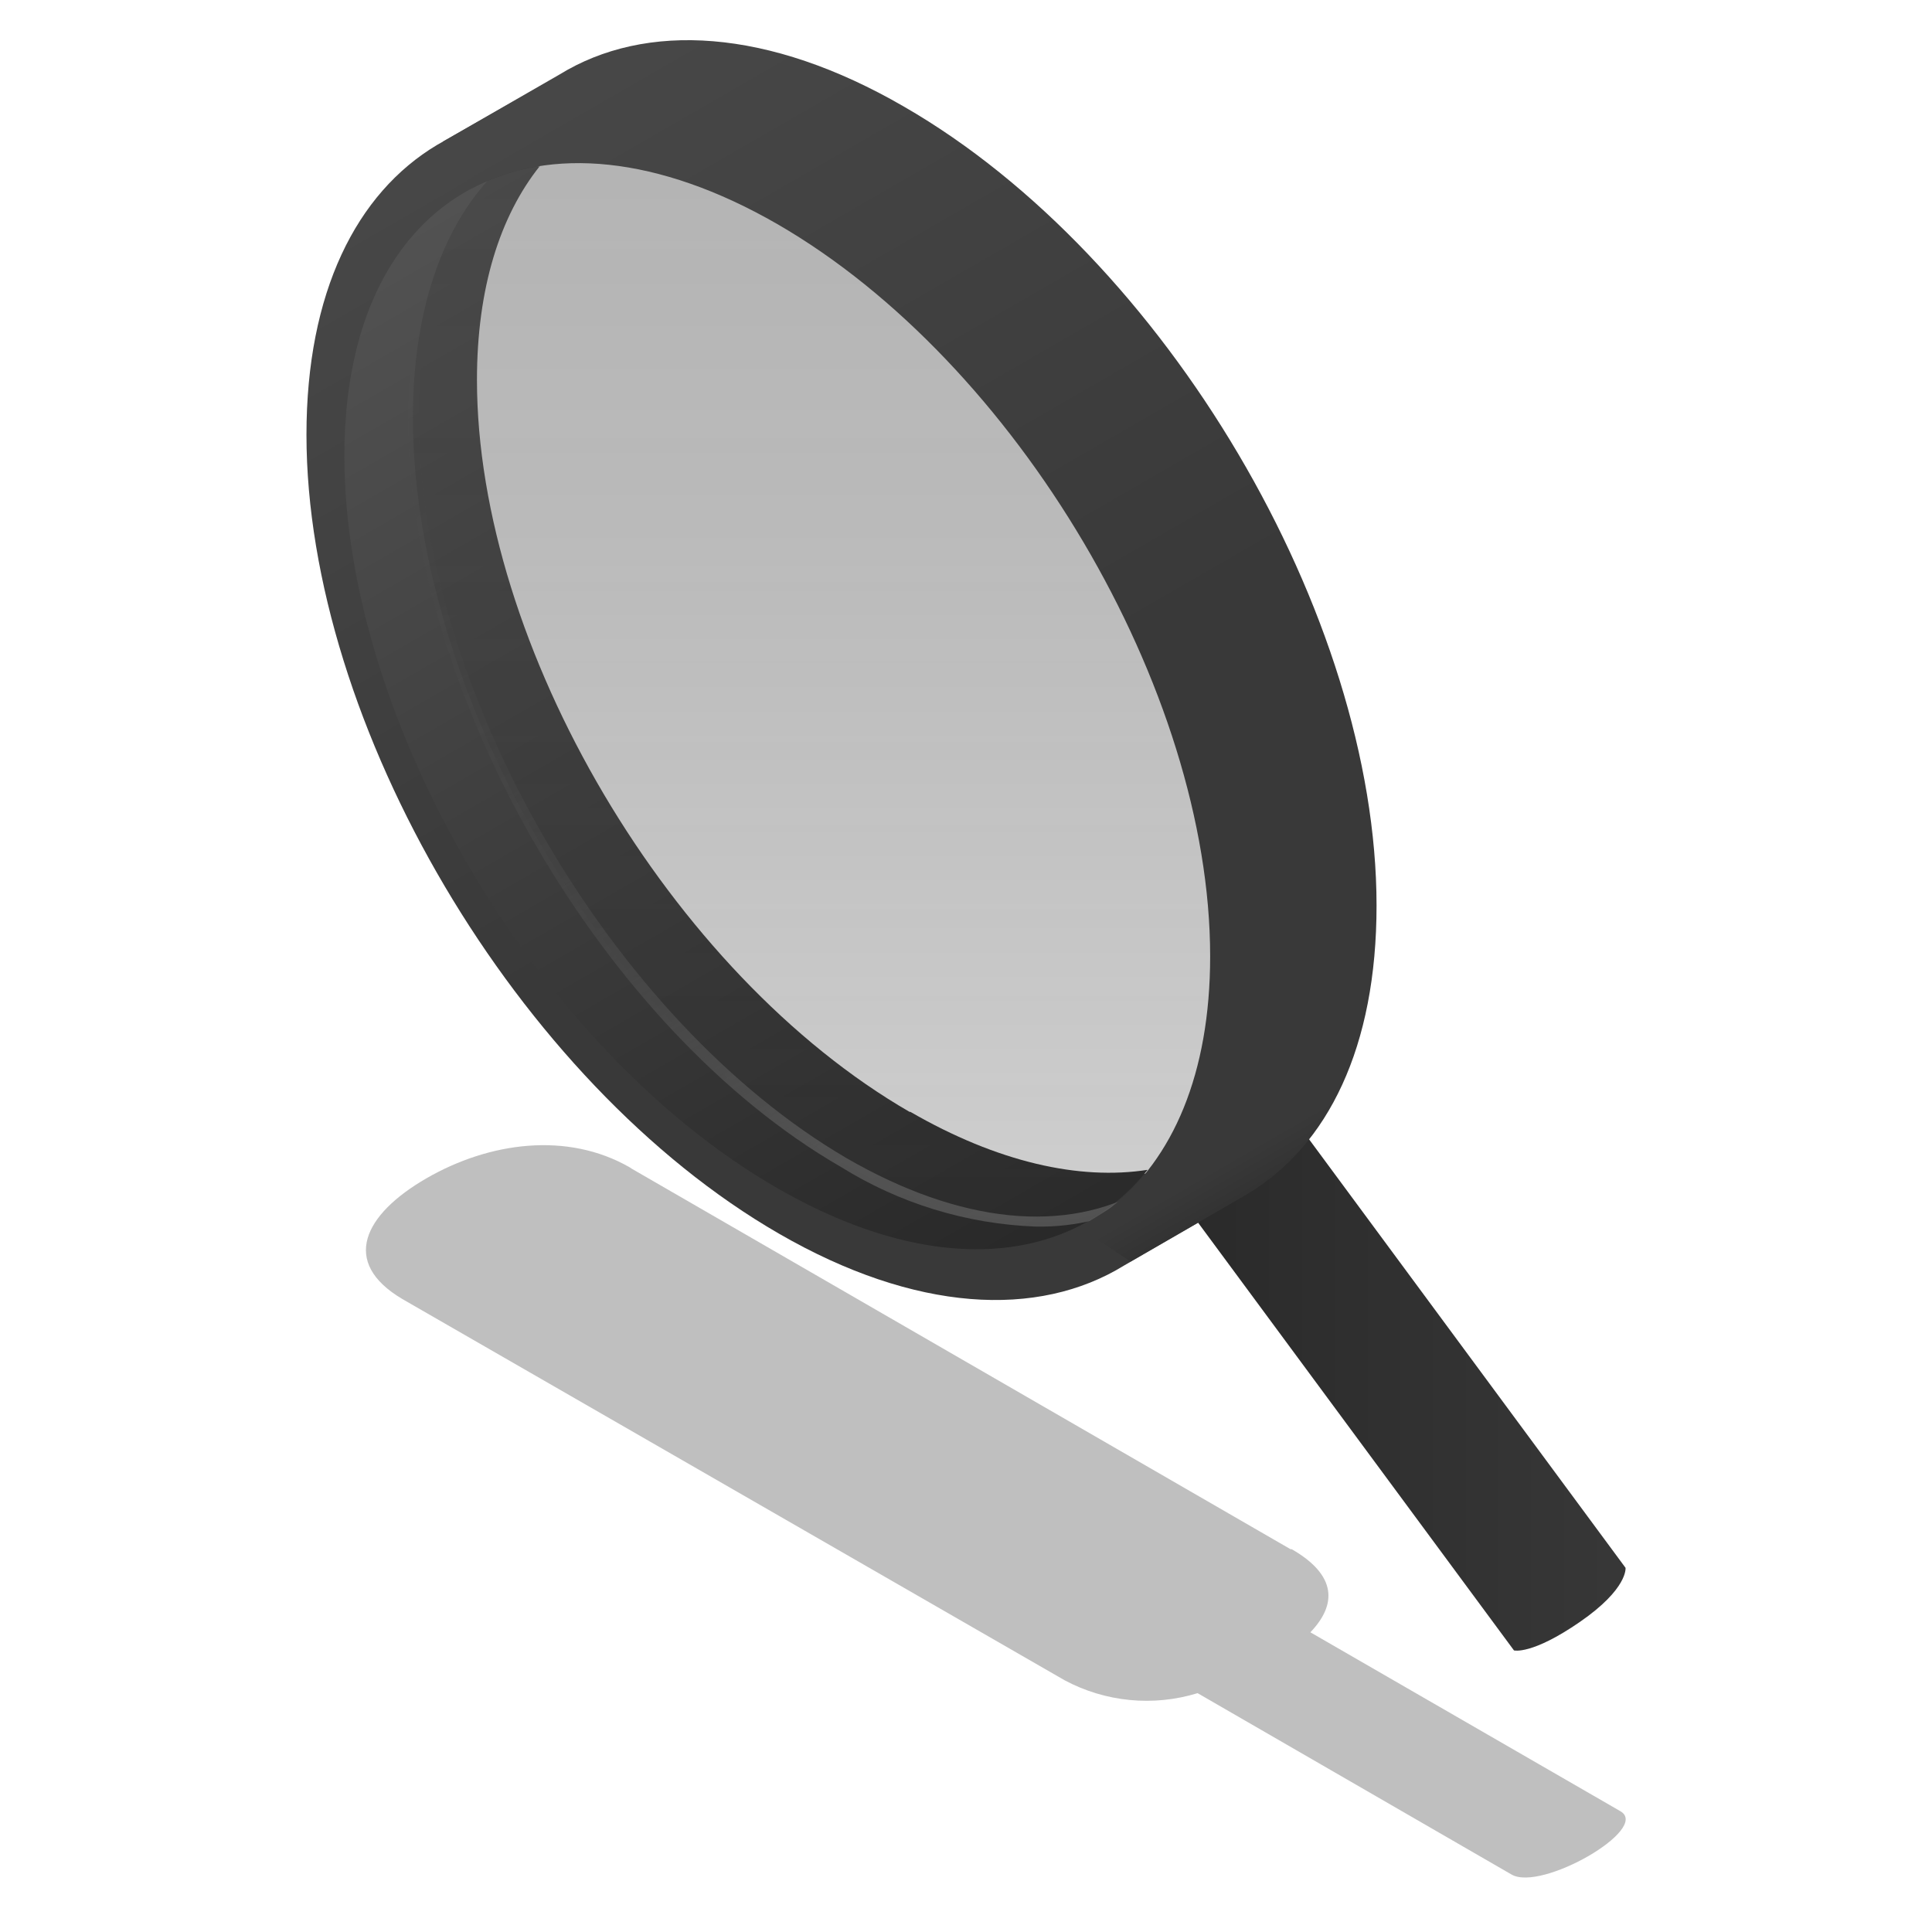
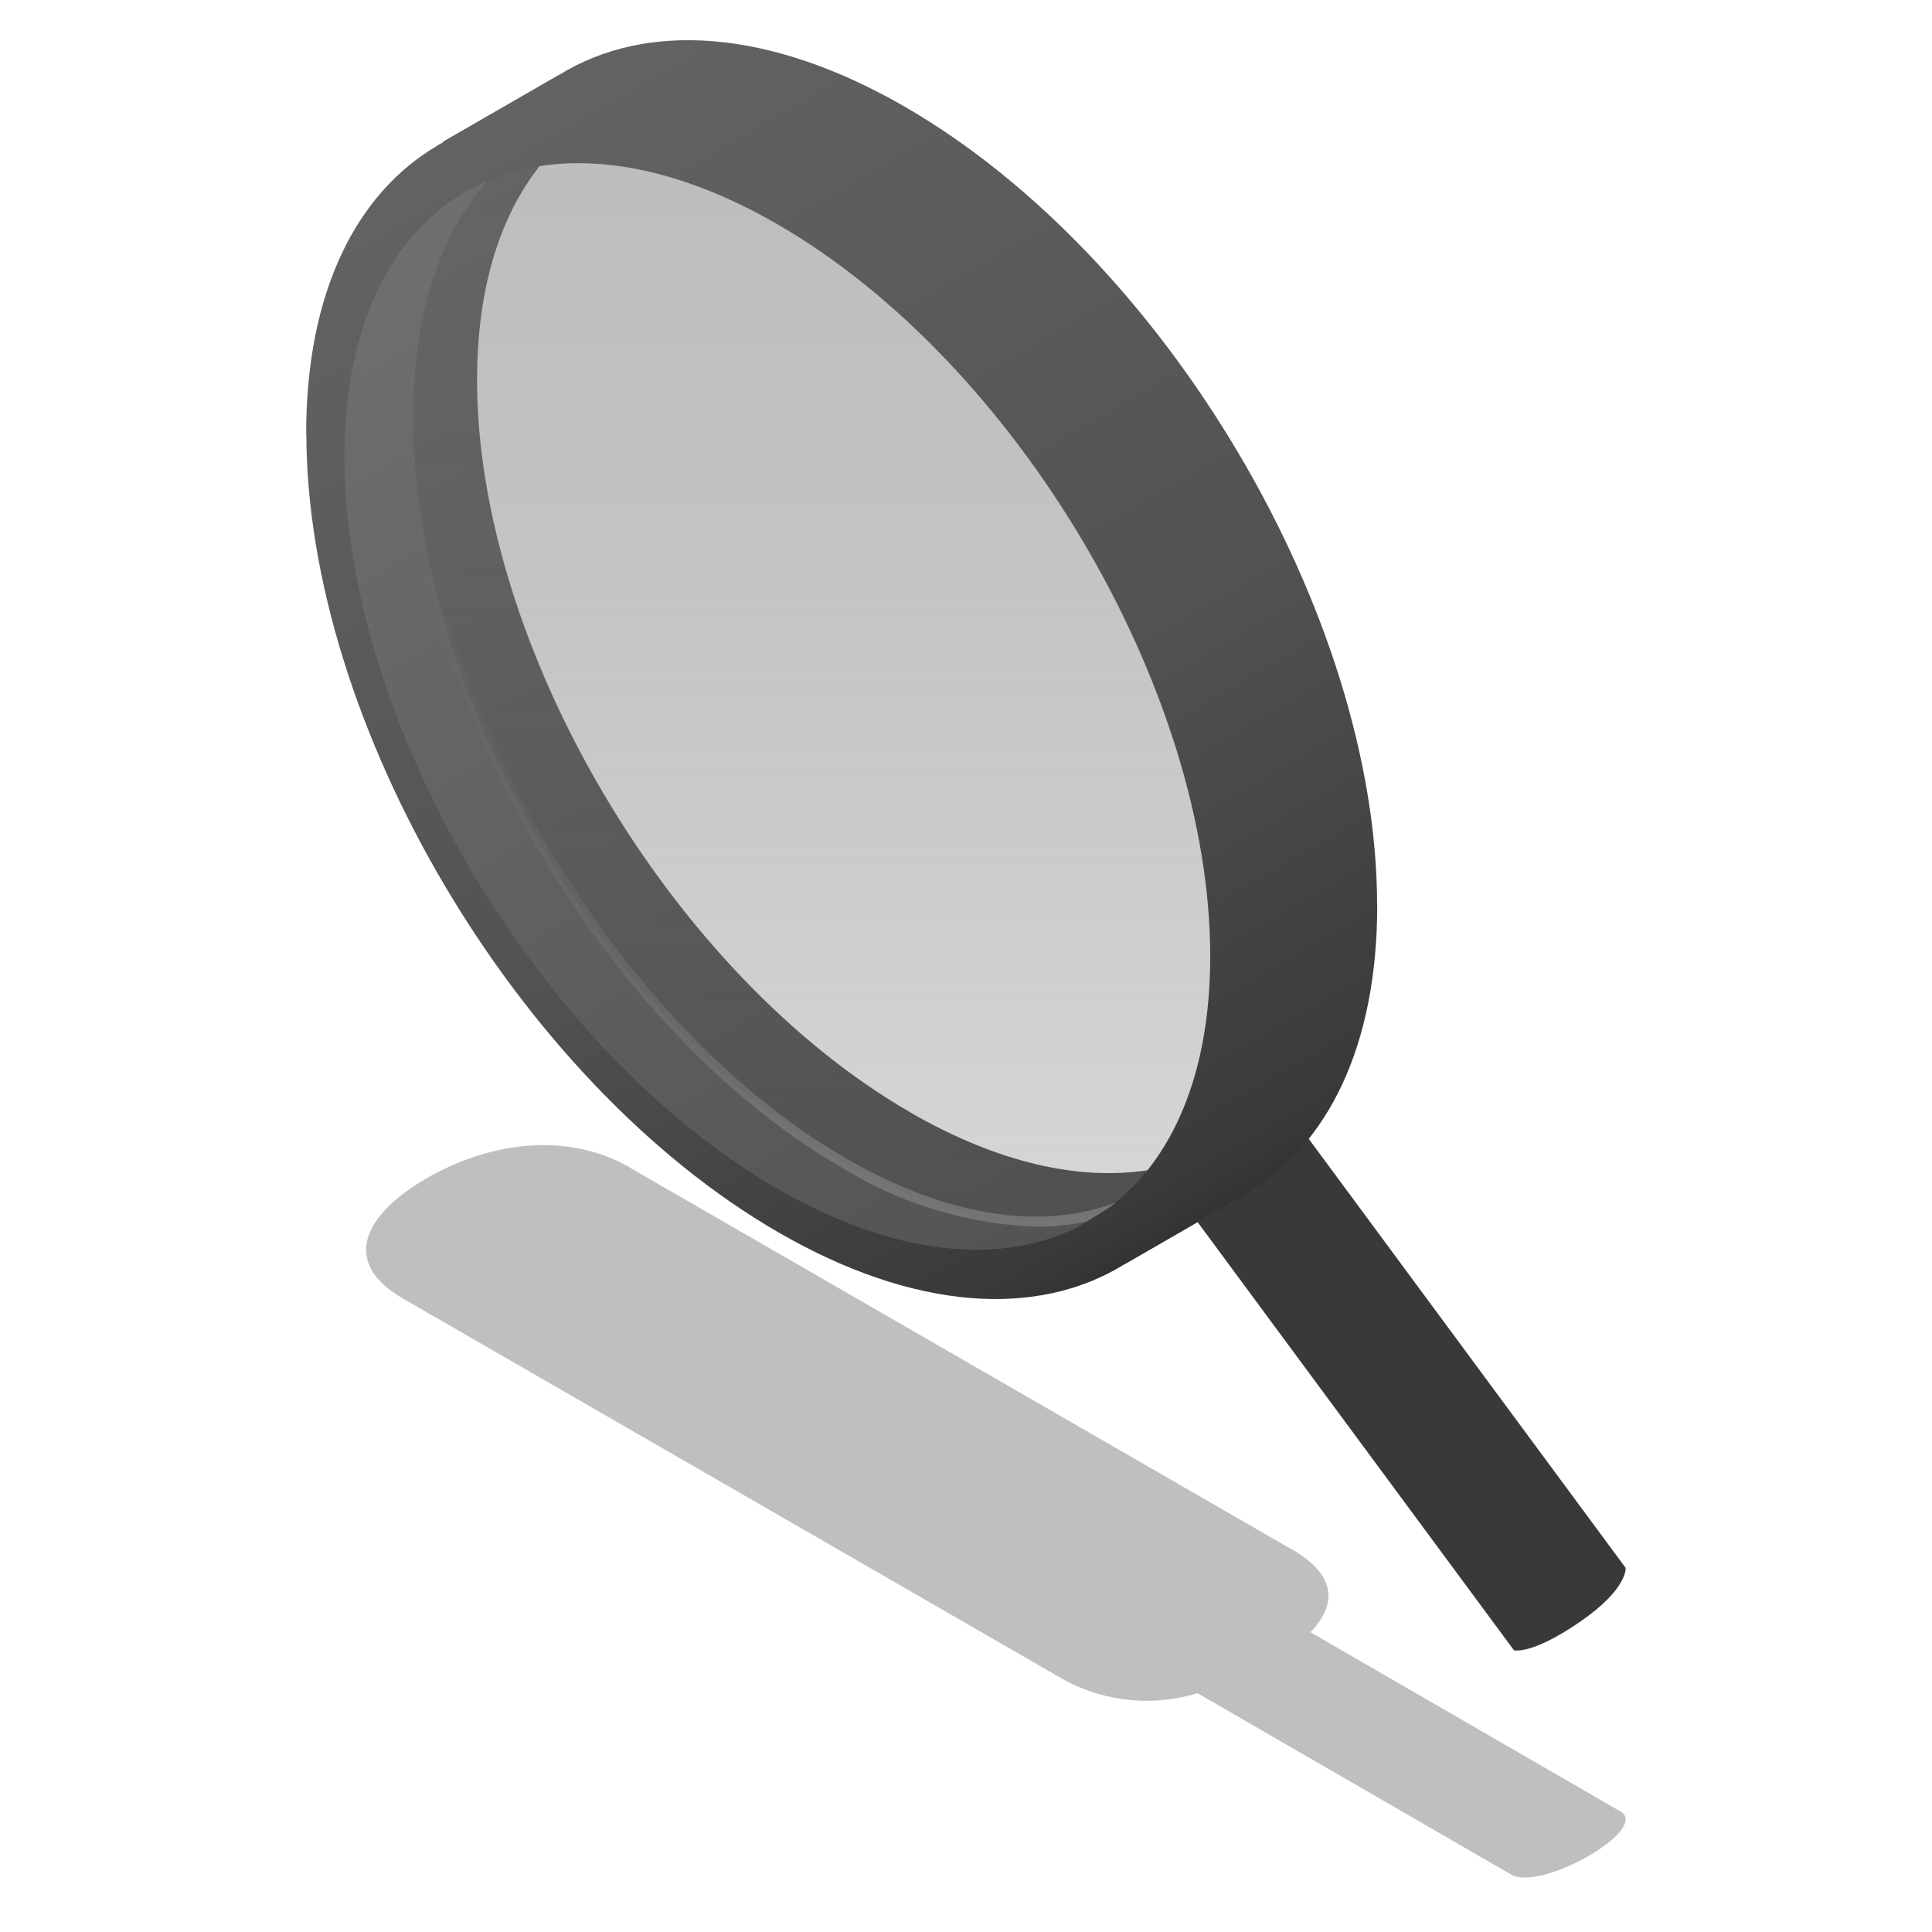
- <svg xmlns="http://www.w3.org/2000/svg" width="80" height="80" viewBox="0 0 80 80">
+ <svg xmlns="http://www.w3.org/2000/svg" xmlns:xlink="http://www.w3.org/1999/xlink" viewBox="0 0 80 80">
  <defs>
-     <style>.a{fill:none;}.b{fill:url(#a);}.c{fill:url(#b);}.d{fill:url(#c);}.e{opacity:0.5;fill:url(#d);}.f{opacity:0.25;}.g{opacity:0.6;}.h{fill:url(#e);}.i{fill:url(#f);}</style>
-     <linearGradient id="a" x1="2.6" y1="-12.81" x2="43.48" y2="58" gradientUnits="userSpaceOnUse">
-       <stop offset="0" stop-color="#525252" />
-       <stop offset="0.69" stop-color="#393939" />
-       <stop offset="0.94" stop-color="#393939" />
-       <stop offset="1" stop-color="#393939" />
-     </linearGradient>
-     <linearGradient id="b" x1="43.74" y1="57.07" x2="69.51" y2="57.07" gradientUnits="userSpaceOnUse">
-       <stop offset="0" stop-color="#262626" />
-       <stop offset="1" stop-color="#393939" />
-     </linearGradient>
-     <linearGradient id="c" x1="15.1" y1="10.36" x2="41.51" y2="56.09" gradientUnits="userSpaceOnUse">
-       <stop offset="0" stop-color="#525252" />
-       <stop offset="1" stop-color="#262626" />
-     </linearGradient>
-     <linearGradient id="d" x1="34.92" y1="-46.56" x2="34.92" y2="97.82" gradientTransform="translate(18.46 -13.77) rotate(30)" gradientUnits="userSpaceOnUse">
-       <stop offset="0" stop-color="#393939" />
-       <stop offset="0.48" stop-color="#393939" stop-opacity="0.69" />
-       <stop offset="1" stop-color="#262626" stop-opacity="0.1" />
-     </linearGradient>
-     <linearGradient id="e" x1="24.56" y1="9.61" x2="50.36" y2="54.3" gradientUnits="userSpaceOnUse">
-       <stop offset="0" stop-color="#6f6f6f" stop-opacity="0" />
-       <stop offset="0.17" stop-color="#6f6f6f" stop-opacity="0.03" />
-       <stop offset="0.31" stop-color="#6f6f6f" stop-opacity="0.12" />
-       <stop offset="0.44" stop-color="#6f6f6f" stop-opacity="0.27" />
-       <stop offset="0.56" stop-color="#6f6f6f" stop-opacity="0.49" />
-       <stop offset="0.68" stop-color="#6f6f6f" stop-opacity="0.77" />
-       <stop offset="0.73" stop-color="#6f6f6f" stop-opacity="0.92" />
-       <stop offset="1" stop-color="#6f6f6f" />
-     </linearGradient>
-     <linearGradient id="f" x1="15.86" y1="-20.5" x2="56.75" y2="50.32" gradientUnits="userSpaceOnUse">
-       <stop offset="0" stop-color="#525252" />
-       <stop offset="0.69" stop-color="#393939" />
+     <linearGradient id="a" x1="2.597" y1="-12.814" x2="43.483" y2="58.002" gradientUnits="userSpaceOnUse">
+       <stop offset="0" stop-color="#6f6f6f" />
+       <stop offset="0.688" stop-color="#525252" />
      <stop offset="0.94" stop-color="#393939" />
      <stop offset="1" stop-color="#262626" />
    </linearGradient>
+     <linearGradient id="b" x1="43.744" y1="57.075" x2="69.509" y2="57.075" gradientUnits="userSpaceOnUse">
+       <stop offset="0" stop-color="#393939" />
+       <stop offset="1" stop-color="#393939" />
+     </linearGradient>
+     <linearGradient id="c" x1="15.1" y1="10.359" x2="41.505" y2="56.093" gradientUnits="userSpaceOnUse">
+       <stop offset="0" stop-color="#6f6f6f" />
+       <stop offset="1" stop-color="#525252" />
+     </linearGradient>
+     <linearGradient id="d" x1="34.925" y1="-46.558" x2="34.925" y2="97.819" gradientTransform="translate(18.464 -13.769) rotate(30.001)" gradientUnits="userSpaceOnUse">
+       <stop offset="0" stop-color="#525252" />
+       <stop offset="0.484" stop-color="#525252" stop-opacity="0.69" />
+       <stop offset="0.659" stop-color="#424242" stop-opacity="0.442" />
+       <stop offset="1" stop-color="#262626" stop-opacity="0" />
+     </linearGradient>
+     <linearGradient id="e" x1="24.556" y1="9.609" x2="50.358" y2="54.3" gradientUnits="userSpaceOnUse">
+       <stop offset="0" stop-color="#8d8d8d" stop-opacity="0" />
+       <stop offset="0.155" stop-color="#8d8d8d" stop-opacity="0.023" />
+       <stop offset="0.282" stop-color="#8d8d8d" stop-opacity="0.095" />
+       <stop offset="0.398" stop-color="#8d8d8d" stop-opacity="0.216" />
+       <stop offset="0.509" stop-color="#8d8d8d" stop-opacity="0.387" />
+       <stop offset="0.615" stop-color="#8d8d8d" stop-opacity="0.607" />
+       <stop offset="0.717" stop-color="#8d8d8d" stop-opacity="0.874" />
+       <stop offset="0.733" stop-color="#8d8d8d" stop-opacity="0.92" />
+       <stop offset="1" stop-color="#8d8d8d" />
+     </linearGradient>
+     <linearGradient id="f" x1="15.864" y1="-20.498" x2="56.749" y2="50.318" xlink:href="#a" />
  </defs>
-   <rect class="a" width="80" height="80" />
-   <path class="b" d="M12.69,18c0,12,8.75,26.84,19.56,33.08,5.64,3.26,10.73,3.52,14.3,1.32h0l4.83-2.79-1.19-1.93c-3.25,1.73-7.72,1.38-12.67-1.48C27.62,40.46,19.6,26.88,19.6,15.85c0-5.09,1.71-8.75,4.53-10.65l-1.2-1.95L18.1,6h0C14.75,8,12.69,12.12,12.69,18" />
-   <path class="c" d="M67.31,64.92s.11.86-1.89,2.24-2.73,1.18-2.73,1.18L48.57,49.22l4.62-3.42Z" />
-   <path class="d" d="M37.68,46.05c-9.9-5.71-17.93-19.29-17.93-30.32,0-3.79.95-6.78,2.6-8.85-4.87.76-8.09,5-8.09,12,0,11,8,24.61,17.93,30.32,6.5,3.75,12.19,3.19,15.33-.76-2.82.44-6.21-.31-9.84-2.41" />
-   <ellipse class="e" cx="34.92" cy="27.57" rx="14.55" ry="25.2" transform="translate(-9.11 21.16) rotate(-30)" />
-   <g class="f">
-     <path d="M67.1,75,54.26,67.59c1.1-1.15,1.1-2.36-.77-3.44l-.05,0L26.17,48.4l-.09-.06c-2.59-1.49-5.82-1.05-8.42.45s-3.57,3.48-1,5L44.09,69.58a7.2,7.2,0,0,0,5.5.53l13,7.51h0C63.82,78.34,68.35,75.73,67.1,75Z" />
+   <path d="M12.686,17.955c0,12.034,8.758,26.845,19.56,33.082,5.646,3.26,10.731,3.526,14.3,1.324l0,.005,4.824-2.784-1.189-1.937c-3.242,1.735-7.719,1.38-12.664-1.475C27.622,40.455,19.6,26.88,19.6,15.852c0-5.094,1.712-8.752,4.531-10.653l-1.2-1.954L18.1,6.031l0,.006c-3.357,1.974-5.422,6.08-5.422,11.918" fill="url(#a)" />
+   <path d="M67.313,64.92s.108.861-1.892,2.238-2.731,1.178-2.731,1.178L48.566,49.219,53.189,45.8Z" fill="url(#b)" />
+   <path d="M37.68,46.051c-9.9-5.716-17.926-19.29-17.926-30.318,0-3.79.947-6.786,2.593-8.854-4.87.759-8.084,5.045-8.084,12.024,0,11.028,8.025,24.6,17.925,30.318,6.5,3.752,12.189,3.186,15.333-.766-2.826.441-6.207-.3-9.841-2.4" fill="url(#c)" />
+   <ellipse cx="34.925" cy="27.569" rx="14.549" ry="25.2" transform="translate(-9.105 21.157) rotate(-30.001)" opacity="0.5" fill="url(#d)" />
+   <g opacity="0.25">
+     <path d="M67.1,75.009,54.263,67.587c1.1-1.15,1.093-2.358-.77-3.434-.017-.009-.036-.015-.053-.024L26.17,48.4c-.031-.019-.057-.038-.088-.057-2.6-1.5-5.822-1.051-8.417.447s-3.577,3.481-.981,4.979l27.41,15.809a7.173,7.173,0,0,0,5.491.533l12.988,7.51h0C63.823,78.342,68.347,75.73,67.1,75.009Z" />
  </g>
-   <g class="g">
-     <path class="h" d="M42.88,50.79a16.42,16.42,0,0,1-8.06-2.47c-9.88-5.7-17.92-19.63-17.92-31,0-5.57,1.89-9.73,5.32-11.72S30.2,4,35,6.81C44.91,12.52,53,26.45,53,37.86c0,5.57-1.89,9.73-5.32,11.71A9.31,9.31,0,0,1,42.88,50.79ZM27,4.76a9,9,0,0,0-4.54,1.17c-3.3,1.9-5.12,5.93-5.12,11.35,0,11.28,8,25,17.72,30.68,4.69,2.71,9.09,3.16,12.39,1.25s5.12-5.94,5.12-11.35c0-11.28-7.95-25-17.72-30.69A16,16,0,0,0,27,4.76Z" />
+   <g opacity="0.6">
+     <path d="M42.884,50.793a16.4,16.4,0,0,1-8.063-2.468C24.938,42.618,16.9,28.692,16.9,17.281c0-5.574,1.891-9.734,5.323-11.716S30.2,4.026,35.029,6.813c9.883,5.706,17.924,19.632,17.924,31.044,0,5.573-1.891,9.734-5.324,11.716A9.368,9.368,0,0,1,42.884,50.793ZM26.968,4.761a8.958,8.958,0,0,0-4.539,1.165c-3.3,1.9-5.115,5.937-5.115,11.355,0,11.279,7.947,25.043,17.715,30.683,4.693,2.709,9.094,3.152,12.392,1.248s5.115-5.937,5.115-11.355c0-11.279-7.947-25.044-17.715-30.683A15.992,15.992,0,0,0,26.968,4.761Z" fill="url(#e)" />
  </g>
-   <path class="i" d="M57,37.5c0-12-8.75-26.85-19.56-33.08C31.82,1.16,26.73.89,23.16,3.09h0L18.33,5.87l1.19,1.94c3.25-1.74,7.72-1.38,12.67,1.47C42.09,15,50.11,28.57,50.11,39.6,50.11,44.46,48.56,48,46,50c-.12.1-1.17.73-1.31.82l2.12,1.42,4.83-2.79h0C55,47.44,57,43.34,57,37.5" />
+   <path d="M57.024,37.5c0-12.034-8.758-26.845-19.56-33.082-5.646-3.26-10.731-3.526-14.3-1.324l0-.006L18.335,5.872l1.189,1.937c3.242-1.735,7.719-1.38,12.664,1.475C42.088,15,50.113,28.574,50.113,39.6c0,4.854-1.555,8.405-4.14,10.373-.128.1-1.176.729-1.308.818l2.117,1.416,4.824-2.786,0-.006c3.357-1.974,5.422-6.08,5.422-11.918" fill="url(#f)" />
</svg>
